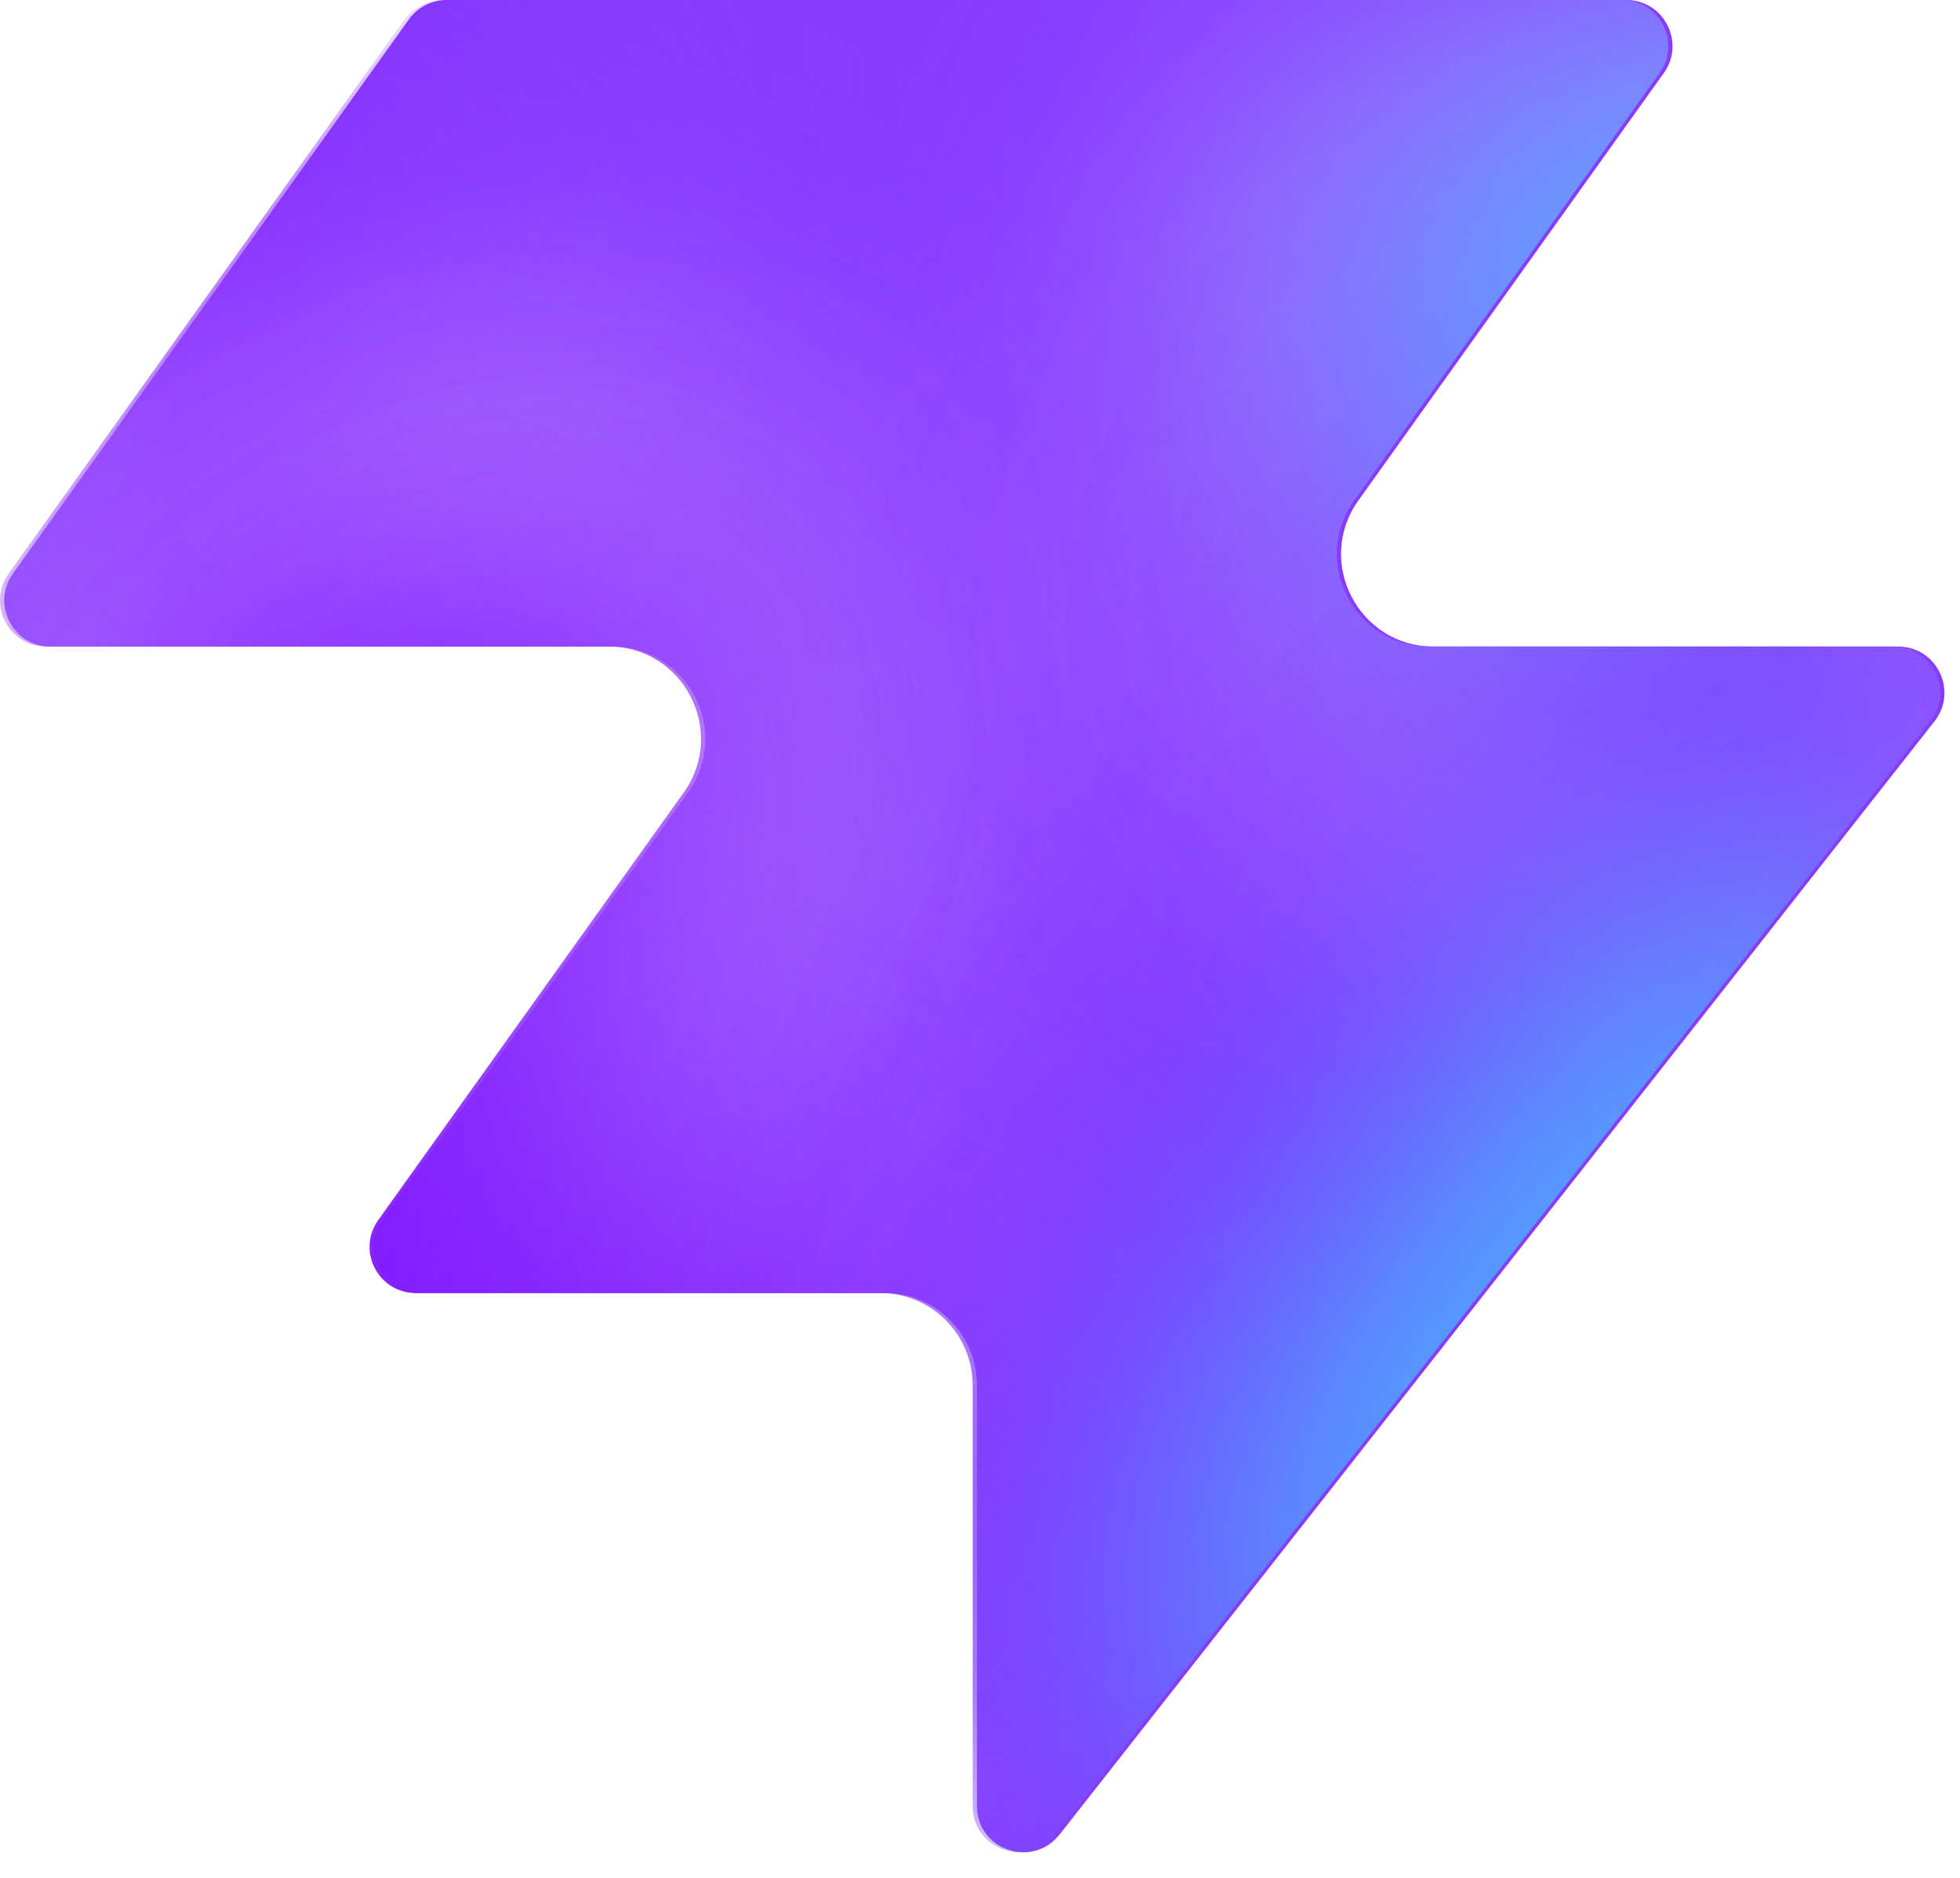
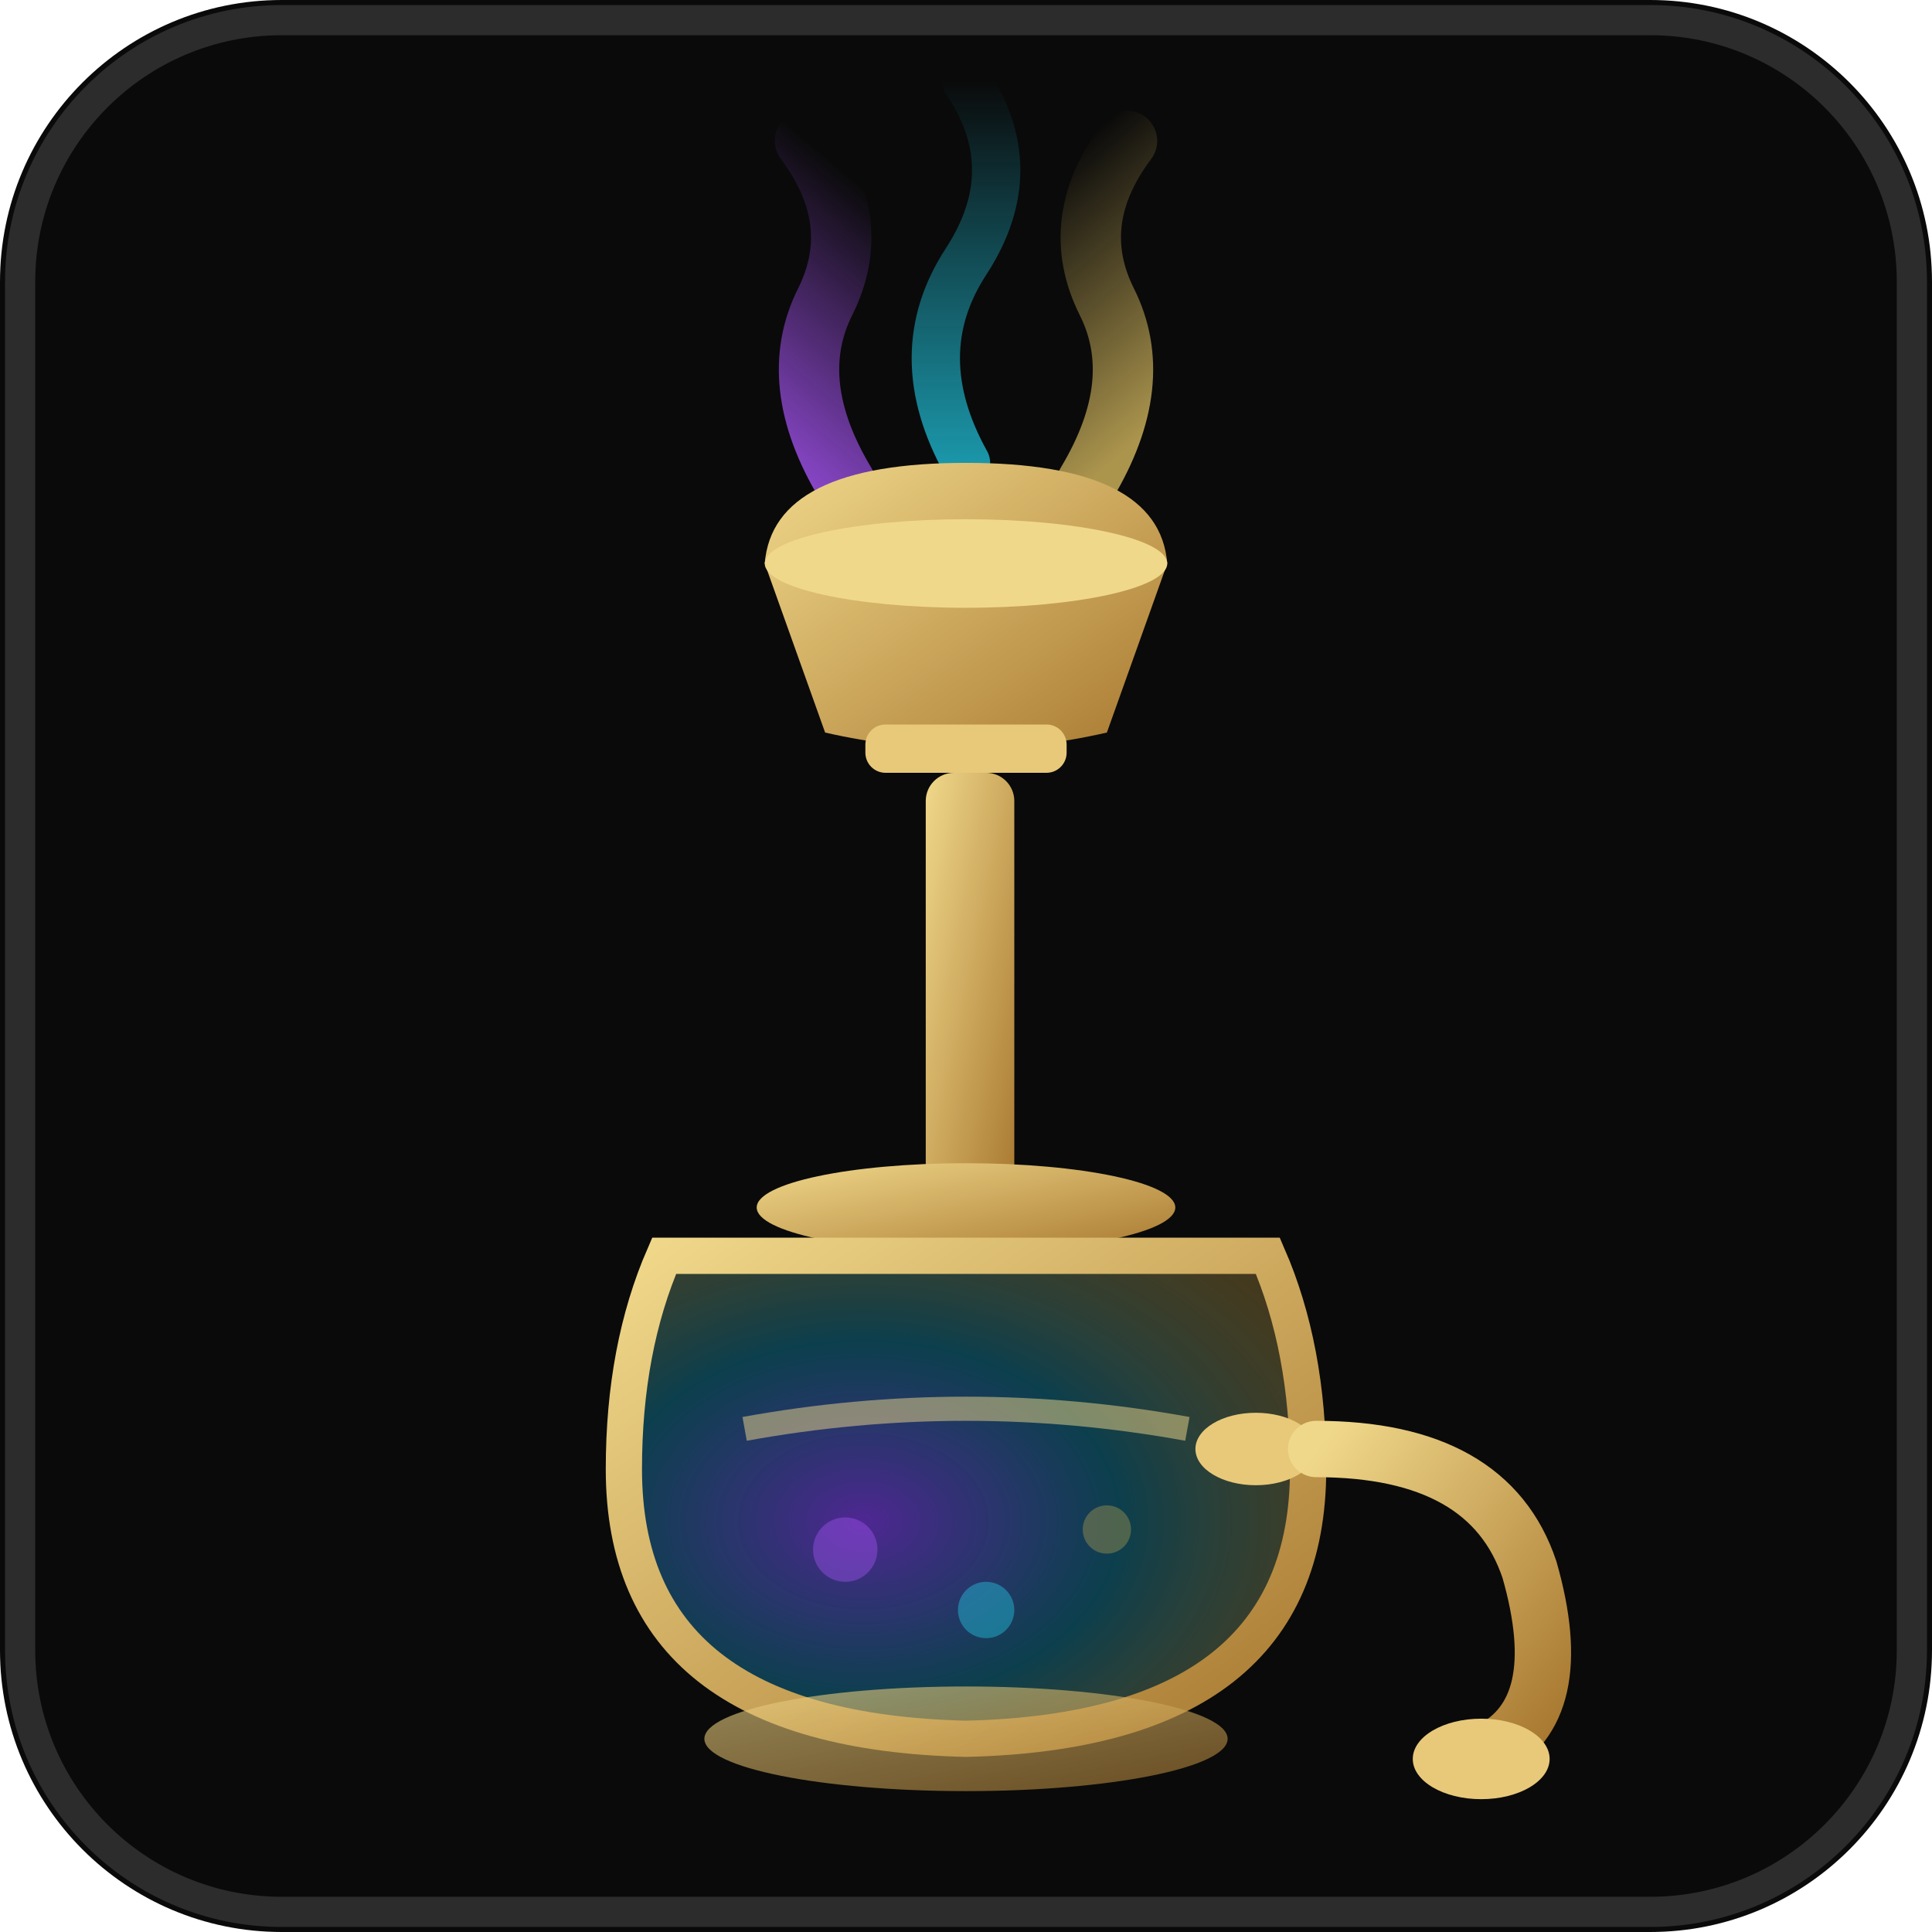
- <svg xmlns="http://www.w3.org/2000/svg" width="48" height="46" fill="none" viewBox="0 0 48 46">
-   <path fill="#863bff" d="M25.946 44.938c-.664.845-2.021.375-2.021-.698V33.937a2.26 2.26 0 0 0-2.262-2.262H10.287c-.92 0-1.456-1.04-.92-1.788l7.48-10.471c1.07-1.497 0-3.578-1.842-3.578H1.237c-.92 0-1.456-1.04-.92-1.788L10.013.474c.214-.297.556-.474.92-.474h28.894c.92 0 1.456 1.04.92 1.788l-7.48 10.471c-1.07 1.498 0 3.579 1.842 3.579h11.377c.943 0 1.473 1.088.89 1.83L25.947 44.94z" style="fill:#863bff;fill:color(display-p3 .525 .23 1);fill-opacity:1" />
-   <mask id="a" width="48" height="46" x="0" y="0" maskUnits="userSpaceOnUse" style="mask-type:alpha">
-     <path fill="#000" d="M25.842 44.938c-.664.844-2.021.375-2.021-.698V33.937a2.26 2.26 0 0 0-2.262-2.262H10.183c-.92 0-1.456-1.04-.92-1.788l7.48-10.471c1.07-1.498 0-3.579-1.842-3.579H1.133c-.92 0-1.456-1.04-.92-1.787L9.91.473c.214-.297.556-.474.92-.474h28.894c.92 0 1.456 1.04.92 1.788l-7.48 10.471c-1.07 1.498 0 3.578 1.842 3.578h11.377c.943 0 1.473 1.088.89 1.832L25.843 44.94z" style="fill:#000;fill-opacity:1" />
-   </mask>
-   <g mask="url(#a)">
-     <g filter="url(#b)">
-       <ellipse cx="5.508" cy="14.704" fill="#ede6ff" rx="5.508" ry="14.704" style="fill:#ede6ff;fill:color(display-p3 .927 .903 1);fill-opacity:1" transform="matrix(.00324 1 1 -.00324 -4.47 31.516)" />
-     </g>
-     <g filter="url(#c)">
-       <ellipse cx="10.399" cy="29.851" fill="#ede6ff" rx="10.399" ry="29.851" style="fill:#ede6ff;fill:color(display-p3 .927 .903 1);fill-opacity:1" transform="matrix(.00324 1 1 -.00324 -39.328 7.883)" />
-     </g>
-     <g filter="url(#d)">
-       <ellipse cx="5.508" cy="30.487" fill="#7e14ff" rx="5.508" ry="30.487" style="fill:#7e14ff;fill:color(display-p3 .492 .077 1);fill-opacity:1" transform="rotate(89.814 -25.913 -14.639)scale(1 -1)" />
-     </g>
-     <g filter="url(#e)">
-       <ellipse cx="5.508" cy="30.599" fill="#7e14ff" rx="5.508" ry="30.599" style="fill:#7e14ff;fill:color(display-p3 .492 .077 1);fill-opacity:1" transform="rotate(89.814 -32.644 -3.334)scale(1 -1)" />
-     </g>
-     <g filter="url(#f)">
-       <ellipse cx="5.508" cy="30.599" fill="#7e14ff" rx="5.508" ry="30.599" style="fill:#7e14ff;fill:color(display-p3 .492 .077 1);fill-opacity:1" transform="matrix(.00324 1 1 -.00324 -34.34 30.47)" />
-     </g>
-     <g filter="url(#g)">
-       <ellipse cx="14.072" cy="22.078" fill="#ede6ff" rx="14.072" ry="22.078" style="fill:#ede6ff;fill:color(display-p3 .927 .903 1);fill-opacity:1" transform="rotate(93.35 24.506 48.493)scale(-1 1)" />
-     </g>
-     <g filter="url(#h)">
-       <ellipse cx="3.47" cy="21.501" fill="#7e14ff" rx="3.47" ry="21.501" style="fill:#7e14ff;fill:color(display-p3 .492 .077 1);fill-opacity:1" transform="rotate(89.009 28.708 47.59)scale(-1 1)" />
-     </g>
-     <g filter="url(#i)">
-       <ellipse cx="3.47" cy="21.501" fill="#7e14ff" rx="3.47" ry="21.501" style="fill:#7e14ff;fill:color(display-p3 .492 .077 1);fill-opacity:1" transform="rotate(89.009 28.708 47.59)scale(-1 1)" />
-     </g>
-     <g filter="url(#j)">
-       <ellipse cx=".387" cy="8.972" fill="#7e14ff" rx="4.407" ry="29.108" style="fill:#7e14ff;fill:color(display-p3 .492 .077 1);fill-opacity:1" transform="rotate(39.51 .387 8.972)" />
-     </g>
-     <g filter="url(#k)">
-       <ellipse cx="47.523" cy="-6.092" fill="#7e14ff" rx="4.407" ry="29.108" style="fill:#7e14ff;fill:color(display-p3 .492 .077 1);fill-opacity:1" transform="rotate(37.892 47.523 -6.092)" />
-     </g>
-     <g filter="url(#l)">
-       <ellipse cx="41.412" cy="6.333" fill="#47bfff" rx="5.971" ry="9.665" style="fill:#47bfff;fill:color(display-p3 .28 .748 1);fill-opacity:1" transform="rotate(37.892 41.412 6.333)" />
-     </g>
-     <g filter="url(#m)">
-       <ellipse cx="-1.879" cy="38.332" fill="#7e14ff" rx="4.407" ry="29.108" style="fill:#7e14ff;fill:color(display-p3 .492 .077 1);fill-opacity:1" transform="rotate(37.892 -1.88 38.332)" />
-     </g>
-     <g filter="url(#n)">
-       <ellipse cx="-1.879" cy="38.332" fill="#7e14ff" rx="4.407" ry="29.108" style="fill:#7e14ff;fill:color(display-p3 .492 .077 1);fill-opacity:1" transform="rotate(37.892 -1.88 38.332)" />
-     </g>
-     <g filter="url(#o)">
-       <ellipse cx="35.651" cy="29.907" fill="#7e14ff" rx="4.407" ry="29.108" style="fill:#7e14ff;fill:color(display-p3 .492 .077 1);fill-opacity:1" transform="rotate(37.892 35.651 29.907)" />
-     </g>
-     <g filter="url(#p)">
-       <ellipse cx="38.418" cy="32.4" fill="#47bfff" rx="5.971" ry="15.297" style="fill:#47bfff;fill:color(display-p3 .28 .748 1);fill-opacity:1" transform="rotate(37.892 38.418 32.4)" />
-     </g>
-   </g>
+ <svg xmlns="http://www.w3.org/2000/svg" viewBox="0 0 48 48">
  <defs>
-     <filter id="b" width="60.045" height="41.654" x="-19.77" y="16.149" color-interpolation-filters="sRGB" filterUnits="userSpaceOnUse">
-       <feFlood flood-opacity="0" result="BackgroundImageFix" />
-       <feBlend in="SourceGraphic" in2="BackgroundImageFix" result="shape" />
-       <feGaussianBlur result="effect1_foregroundBlur_2002_17158" stdDeviation="7.659" />
-     </filter>
-     <filter id="c" width="90.34" height="51.437" x="-54.613" y="-7.533" color-interpolation-filters="sRGB" filterUnits="userSpaceOnUse">
-       <feFlood flood-opacity="0" result="BackgroundImageFix" />
-       <feBlend in="SourceGraphic" in2="BackgroundImageFix" result="shape" />
-       <feGaussianBlur result="effect1_foregroundBlur_2002_17158" stdDeviation="7.659" />
-     </filter>
-     <filter id="d" width="79.355" height="29.4" x="-49.64" y="2.03" color-interpolation-filters="sRGB" filterUnits="userSpaceOnUse">
-       <feFlood flood-opacity="0" result="BackgroundImageFix" />
-       <feBlend in="SourceGraphic" in2="BackgroundImageFix" result="shape" />
-       <feGaussianBlur result="effect1_foregroundBlur_2002_17158" stdDeviation="4.596" />
-     </filter>
-     <filter id="e" width="79.579" height="29.4" x="-45.045" y="20.029" color-interpolation-filters="sRGB" filterUnits="userSpaceOnUse">
-       <feFlood flood-opacity="0" result="BackgroundImageFix" />
-       <feBlend in="SourceGraphic" in2="BackgroundImageFix" result="shape" />
-       <feGaussianBlur result="effect1_foregroundBlur_2002_17158" stdDeviation="4.596" />
-     </filter>
-     <filter id="f" width="79.579" height="29.4" x="-43.513" y="21.178" color-interpolation-filters="sRGB" filterUnits="userSpaceOnUse">
-       <feFlood flood-opacity="0" result="BackgroundImageFix" />
-       <feBlend in="SourceGraphic" in2="BackgroundImageFix" result="shape" />
-       <feGaussianBlur result="effect1_foregroundBlur_2002_17158" stdDeviation="4.596" />
-     </filter>
-     <filter id="g" width="74.749" height="58.852" x="15.756" y="-17.901" color-interpolation-filters="sRGB" filterUnits="userSpaceOnUse">
-       <feFlood flood-opacity="0" result="BackgroundImageFix" />
-       <feBlend in="SourceGraphic" in2="BackgroundImageFix" result="shape" />
-       <feGaussianBlur result="effect1_foregroundBlur_2002_17158" stdDeviation="7.659" />
-     </filter>
-     <filter id="h" width="61.377" height="25.362" x="23.548" y="2.284" color-interpolation-filters="sRGB" filterUnits="userSpaceOnUse">
-       <feFlood flood-opacity="0" result="BackgroundImageFix" />
-       <feBlend in="SourceGraphic" in2="BackgroundImageFix" result="shape" />
-       <feGaussianBlur result="effect1_foregroundBlur_2002_17158" stdDeviation="4.596" />
-     </filter>
-     <filter id="i" width="61.377" height="25.362" x="23.548" y="2.284" color-interpolation-filters="sRGB" filterUnits="userSpaceOnUse">
-       <feFlood flood-opacity="0" result="BackgroundImageFix" />
-       <feBlend in="SourceGraphic" in2="BackgroundImageFix" result="shape" />
-       <feGaussianBlur result="effect1_foregroundBlur_2002_17158" stdDeviation="4.596" />
-     </filter>
-     <filter id="j" width="56.045" height="63.649" x="-27.636" y="-22.853" color-interpolation-filters="sRGB" filterUnits="userSpaceOnUse">
-       <feFlood flood-opacity="0" result="BackgroundImageFix" />
-       <feBlend in="SourceGraphic" in2="BackgroundImageFix" result="shape" />
-       <feGaussianBlur result="effect1_foregroundBlur_2002_17158" stdDeviation="4.596" />
-     </filter>
-     <filter id="k" width="54.814" height="64.646" x="20.116" y="-38.415" color-interpolation-filters="sRGB" filterUnits="userSpaceOnUse">
-       <feFlood flood-opacity="0" result="BackgroundImageFix" />
-       <feBlend in="SourceGraphic" in2="BackgroundImageFix" result="shape" />
-       <feGaussianBlur result="effect1_foregroundBlur_2002_17158" stdDeviation="4.596" />
-     </filter>
-     <filter id="l" width="33.541" height="35.313" x="24.641" y="-11.323" color-interpolation-filters="sRGB" filterUnits="userSpaceOnUse">
-       <feFlood flood-opacity="0" result="BackgroundImageFix" />
-       <feBlend in="SourceGraphic" in2="BackgroundImageFix" result="shape" />
-       <feGaussianBlur result="effect1_foregroundBlur_2002_17158" stdDeviation="4.596" />
-     </filter>
-     <filter id="m" width="54.814" height="64.646" x="-29.286" y="6.009" color-interpolation-filters="sRGB" filterUnits="userSpaceOnUse">
-       <feFlood flood-opacity="0" result="BackgroundImageFix" />
-       <feBlend in="SourceGraphic" in2="BackgroundImageFix" result="shape" />
-       <feGaussianBlur result="effect1_foregroundBlur_2002_17158" stdDeviation="4.596" />
-     </filter>
-     <filter id="n" width="54.814" height="64.646" x="-29.286" y="6.009" color-interpolation-filters="sRGB" filterUnits="userSpaceOnUse">
-       <feFlood flood-opacity="0" result="BackgroundImageFix" />
-       <feBlend in="SourceGraphic" in2="BackgroundImageFix" result="shape" />
-       <feGaussianBlur result="effect1_foregroundBlur_2002_17158" stdDeviation="4.596" />
-     </filter>
-     <filter id="o" width="54.814" height="64.646" x="8.244" y="-2.416" color-interpolation-filters="sRGB" filterUnits="userSpaceOnUse">
-       <feFlood flood-opacity="0" result="BackgroundImageFix" />
-       <feBlend in="SourceGraphic" in2="BackgroundImageFix" result="shape" />
-       <feGaussianBlur result="effect1_foregroundBlur_2002_17158" stdDeviation="4.596" />
-     </filter>
-     <filter id="p" width="39.409" height="43.623" x="18.713" y="10.588" color-interpolation-filters="sRGB" filterUnits="userSpaceOnUse">
-       <feFlood flood-opacity="0" result="BackgroundImageFix" />
-       <feBlend in="SourceGraphic" in2="BackgroundImageFix" result="shape" />
-       <feGaussianBlur result="effect1_foregroundBlur_2002_17158" stdDeviation="4.596" />
-     </filter>
+     <radialGradient id="bf" cx="35%" cy="55%" r="75%">
+       <stop offset="0%" stop-color="#7c3aed" stop-opacity="0.6" />
+       <stop offset="50%" stop-color="#0e7490" stop-opacity="0.5" />
+       <stop offset="100%" stop-color="#c9a84c" stop-opacity="0.3" />
+     </radialGradient>
+     <linearGradient id="gd" x1="0%" y1="0%" x2="100%" y2="100%">
+       <stop offset="0%" stop-color="#f0d88a" />
+       <stop offset="100%" stop-color="#a87830" />
+     </linearGradient>
+     <linearGradient id="sm1" x1="0%" y1="100%" x2="10%" y2="0%">
+       <stop offset="0%" stop-color="#a855f7" stop-opacity="0.8" />
+       <stop offset="100%" stop-color="#a855f7" stop-opacity="0" />
+     </linearGradient>
+     <linearGradient id="sm2" x1="0%" y1="100%" x2="0%" y2="0%">
+       <stop offset="0%" stop-color="#22d3ee" stop-opacity="0.7" />
+       <stop offset="100%" stop-color="#22d3ee" stop-opacity="0" />
+     </linearGradient>
+     <linearGradient id="sm3" x1="0%" y1="100%" x2="-10%" y2="0%">
+       <stop offset="0%" stop-color="#f0d06a" stop-opacity="0.7" />
+       <stop offset="100%" stop-color="#f0d06a" stop-opacity="0" />
+     </linearGradient>
  </defs>
+   <rect width="48" height="48" rx="7" fill="#0a0a0a" />
+   <rect x="0.5" y="0.5" width="47" height="47" rx="6.5" fill="none" stroke="rgba(255,255,255,0.14)" stroke-width="0.75" />
+   <path d="M21 12 Q19.5 9.5 20.5 7.5 Q21.5 5.5 20 3.5" fill="none" stroke="url(#sm1)" stroke-width="1.5" stroke-linecap="round" />
+   <path d="M24 11.5 Q22.5 8.8 24 6.5 Q25.5 4.2 24 2" fill="none" stroke="url(#sm2)" stroke-width="1.2" stroke-linecap="round" />
+   <path d="M27 12 Q28.5 9.5 27.5 7.5 Q26.5 5.5 28 3.5" fill="none" stroke="url(#sm3)" stroke-width="1.5" stroke-linecap="round" />
+   <path d="M19 14 Q19.2 11.5 24 11.5 Q28.8 11.5 29 14 L27.5 18.2 Q24 19 20.5 18.2 Z" fill="url(#gd)" />
+   <ellipse cx="24" cy="14" rx="5" ry="1.1" fill="#f0d88a" />
+   <rect x="21.5" y="18" width="5" height="1.2" rx="0.5" fill="#e8c97a" />
+   <rect x="23" y="19.2" width="2.2" height="10.8" rx="0.7" fill="url(#gd)" />
+   <ellipse cx="24" cy="30" rx="5.2" ry="1.1" fill="url(#gd)" />
+   <path d="M16.5 31.2 Q15.5 33.5 15.5 36.5 Q15.5 43 24 43.2 Q32.5 43 32.5 36.5 Q32.5 33.5 31.5 31.2 Z" fill="url(#bf)" />
+   <path d="M16.5 31.2 Q15.5 33.5 15.5 36.5 Q15.5 43 24 43.2 Q32.5 43 32.5 36.5 Q32.5 33.5 31.5 31.2 Z" fill="none" stroke="url(#gd)" stroke-width="0.9" />
+   <path d="M18.5 35.5 Q24 34.5 29.5 35.5" fill="none" stroke="#f0d88a" stroke-width="0.6" opacity="0.5" />
+   <circle cx="21" cy="38.5" r="0.8" fill="#a855f7" opacity="0.4" />
+   <circle cx="24.5" cy="40" r="0.7" fill="#22d3ee" opacity="0.4" />
+   <circle cx="27.5" cy="38" r="0.6" fill="#c9a84c" opacity="0.35" />
+   <ellipse cx="24" cy="43.2" rx="6.5" ry="1.3" fill="url(#gd)" opacity="0.6" />
+   <ellipse cx="31.2" cy="36" rx="1.5" ry="0.9" fill="#e8c97a" />
+   <path d="M32.7 36 Q37 36 38 39 Q39 42.5 37 43.5" fill="none" stroke="url(#gd)" stroke-width="1.4" stroke-linecap="round" />
+   <ellipse cx="36.8" cy="43.7" rx="1.7" ry="1" fill="#e8c97a" />
</svg>
